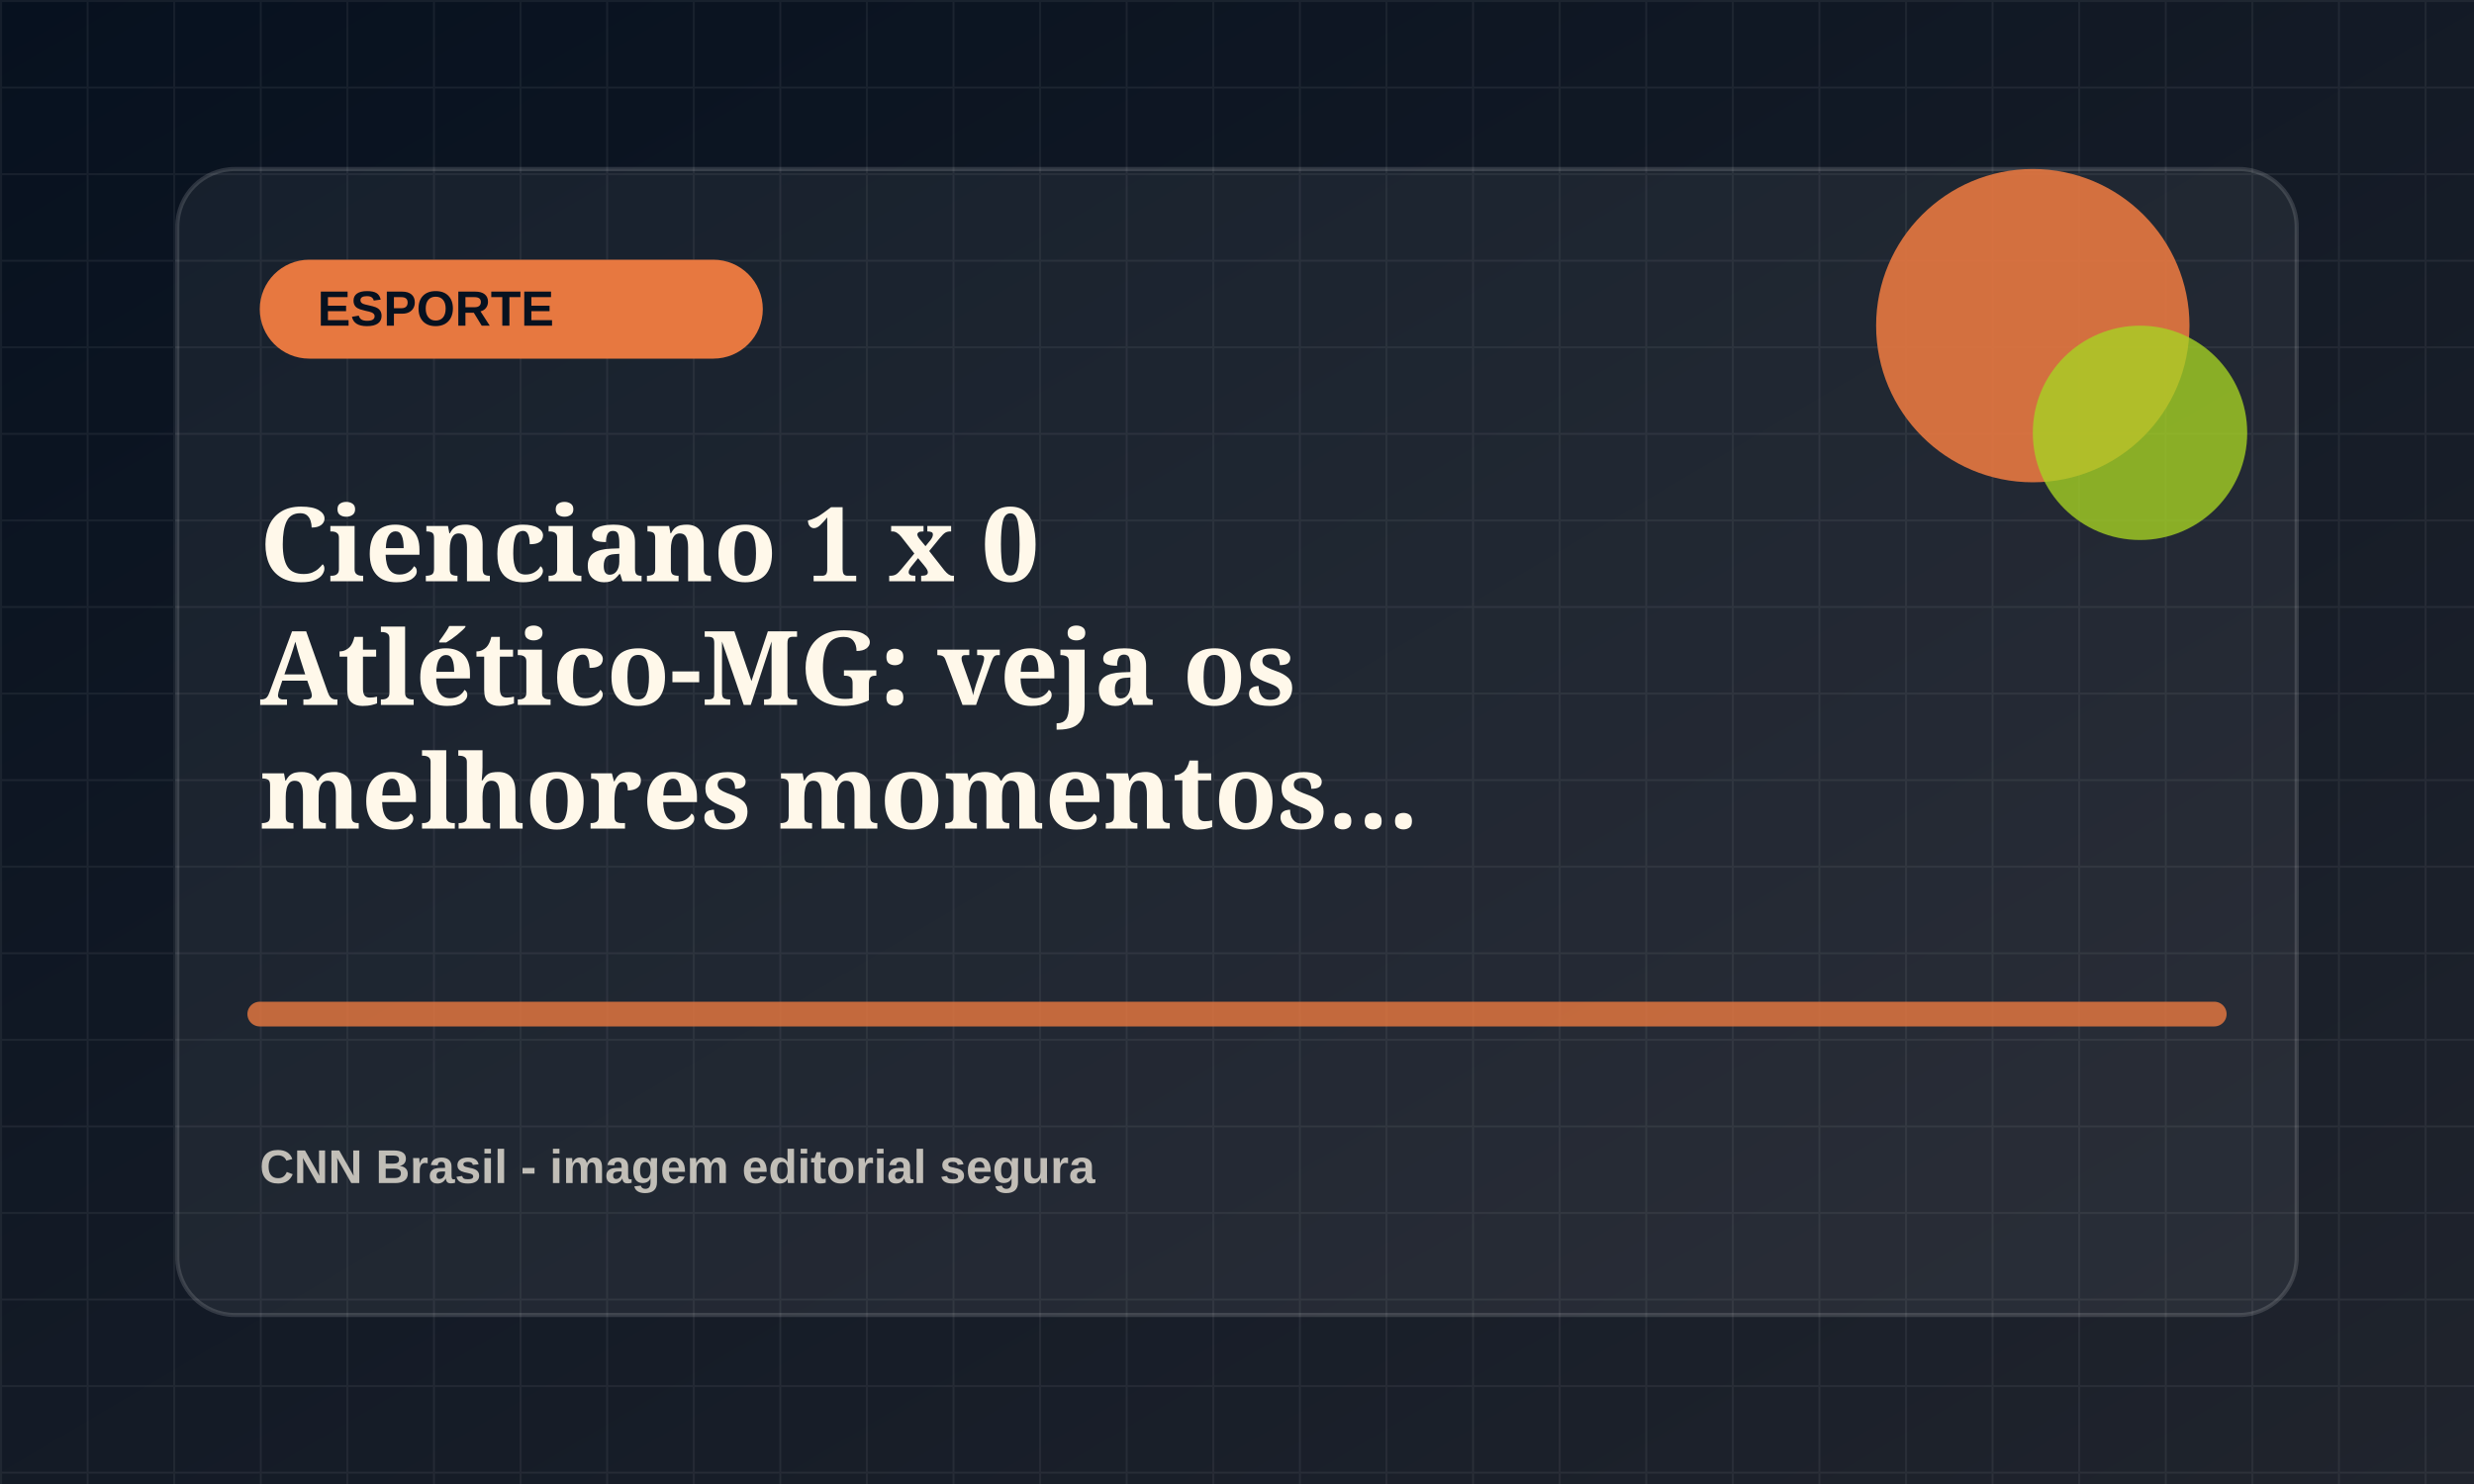
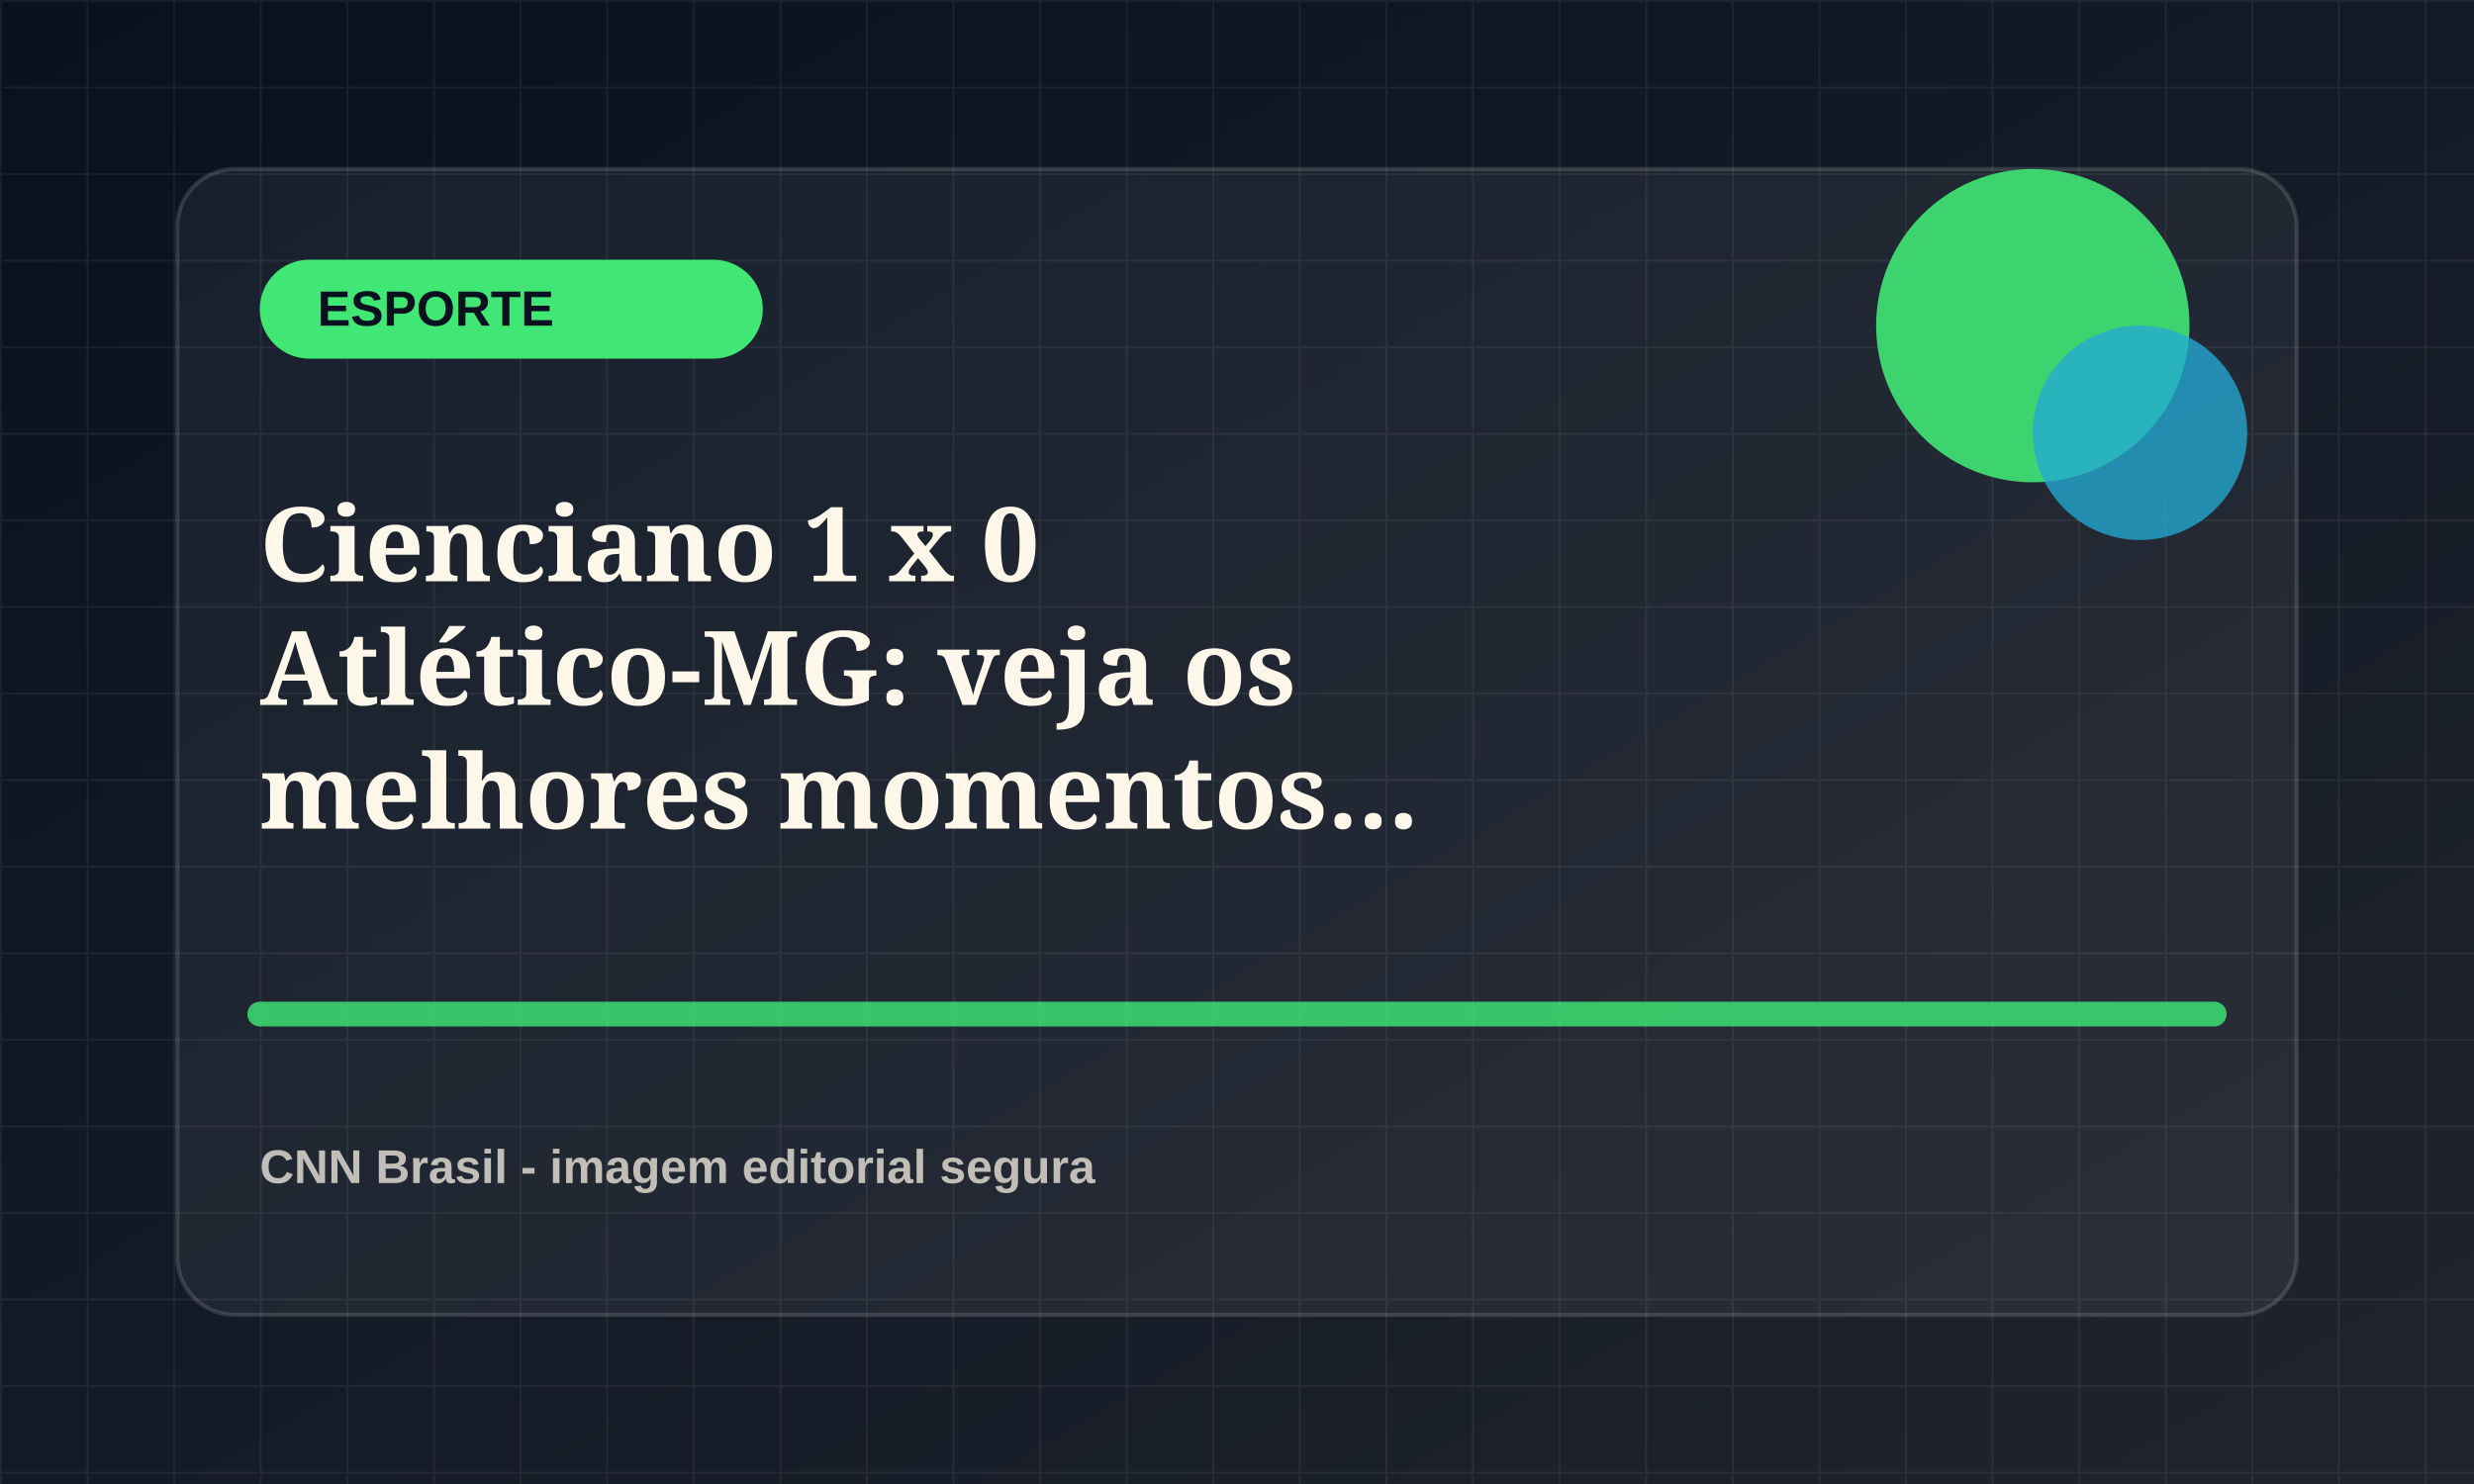
<svg xmlns="http://www.w3.org/2000/svg" viewBox="0 0 1200 720">
  <defs>
    <linearGradient id="bg" x1="0" x2="1" y1="0" y2="1">
      <stop offset="0" stop-color="#07111f" />
      <stop offset="1" stop-color="#20242d" />
    </linearGradient>
    <pattern id="grid" width="42" height="42" patternUnits="userSpaceOnUse">
      <path d="M42 0H0v42" fill="none" stroke="rgba(255,255,255,.055)" stroke-width="2" />
    </pattern>
  </defs>
  <rect width="1200" height="720" fill="url(#bg)" />
  <rect width="1200" height="720" fill="url(#grid)" />
  <rect x="86" y="82" width="1028" height="556" rx="28" fill="rgba(255,255,255,.055)" stroke="rgba(255,255,255,.14)" stroke-width="2" />
-   <rect x="126" y="126" width="244" height="48" rx="24" fill="hsl(20 78% 58%)" />
+   <rect x="126" y="126" width="244" height="48" rx="24" fill="hsl(139 78% 58%)" />
  <text x="154" y="158" fill="#07111f" font-family="Arial, sans-serif" font-size="24" font-weight="800">ESPORTE</text>
-   <circle cx="986" cy="158" r="76" fill="hsl(20 78% 58%)" opacity=".9" />
-   <circle cx="1038" cy="210" r="52" fill="hsl(75 72% 48%)" opacity=".78" />
-   <path d="M126 492h948" stroke="hsl(20 78% 58%)" stroke-width="12" stroke-linecap="round" opacity=".82" />
+   <circle cx="986" cy="158" r="76" fill="hsl(139 78% 58%)" opacity=".9" />
+   <circle cx="1038" cy="210" r="52" fill="hsl(194 72% 48%)" opacity=".78" />
+   <path d="M126 492h948" stroke="hsl(139 78% 58%)" stroke-width="12" stroke-linecap="round" opacity=".82" />
  <text x="126" y="282" fill="#fff8ea" font-family="Georgia, serif" font-size="50" font-weight="700">
    <tspan x="126" dy="0">Cienciano 1 x 0</tspan>
    <tspan x="126" dy="60">Atlético-MG: veja os</tspan>
    <tspan x="126" dy="60">melhores momentos...</tspan>
  </text>
  <text x="126" y="574" fill="rgba(255,248,234,.72)" font-family="Arial, sans-serif" font-size="23" font-weight="700">CNN Brasil - imagem editorial segura</text>
</svg>
